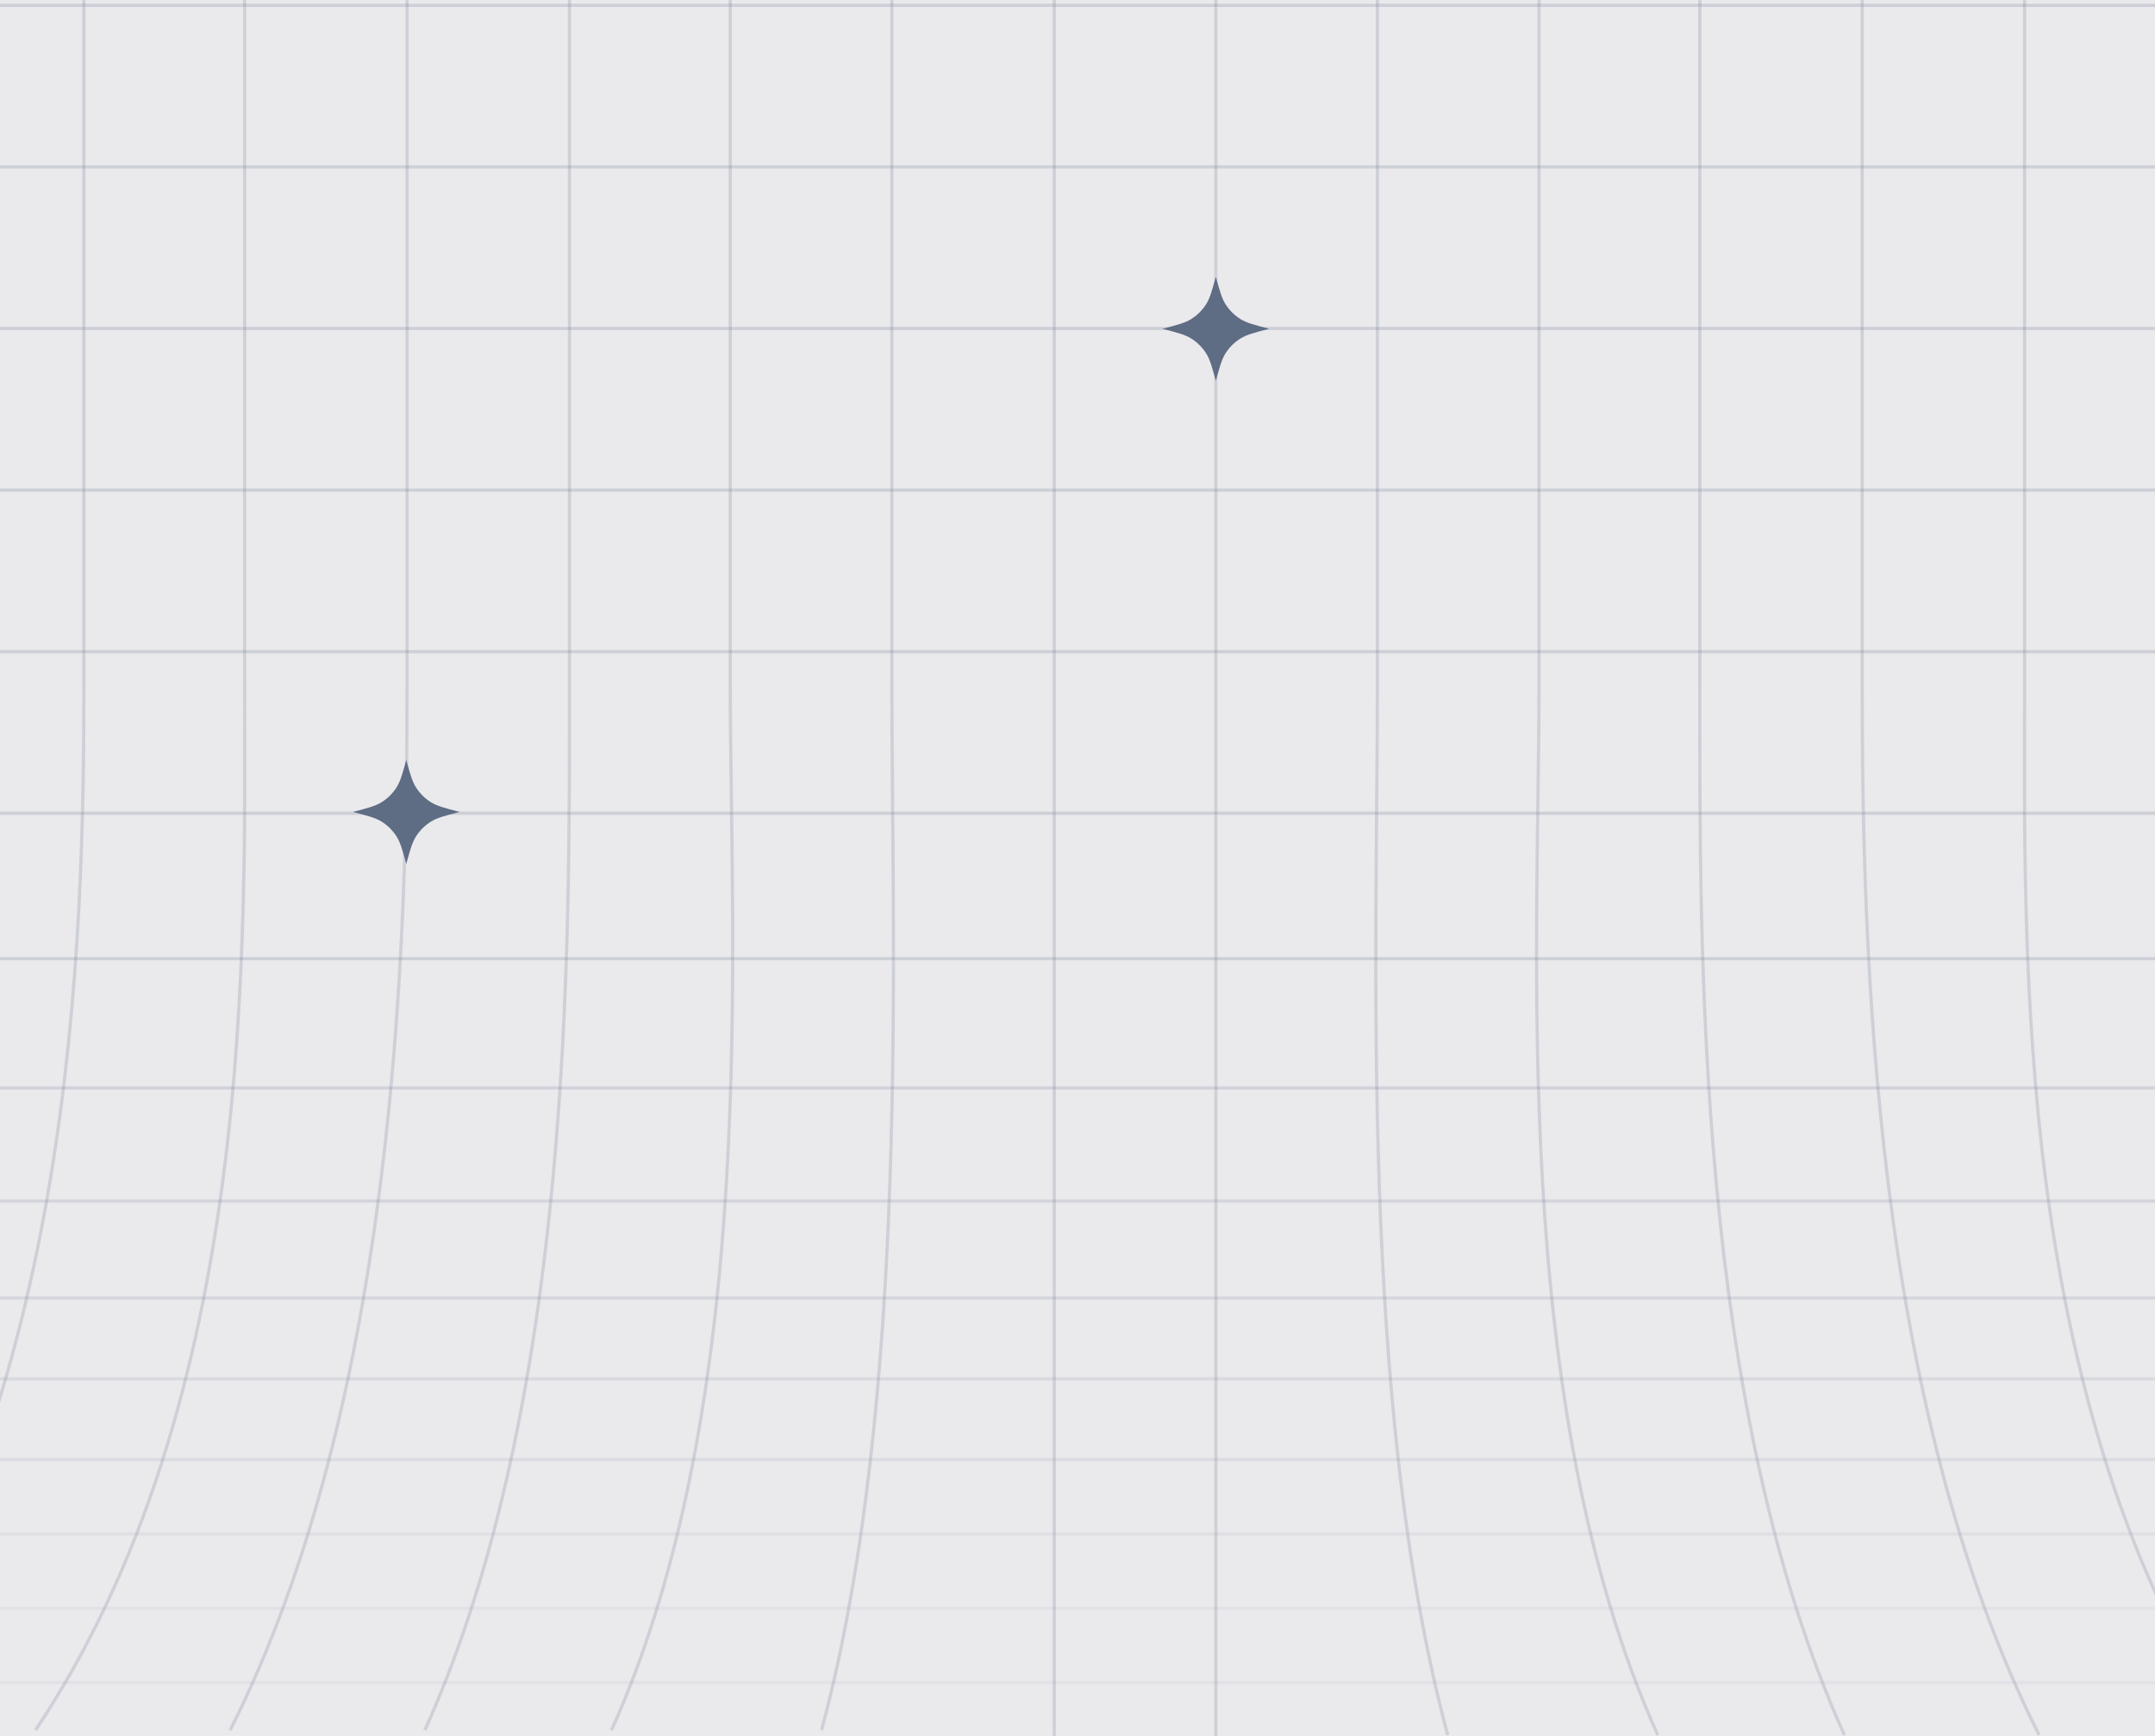
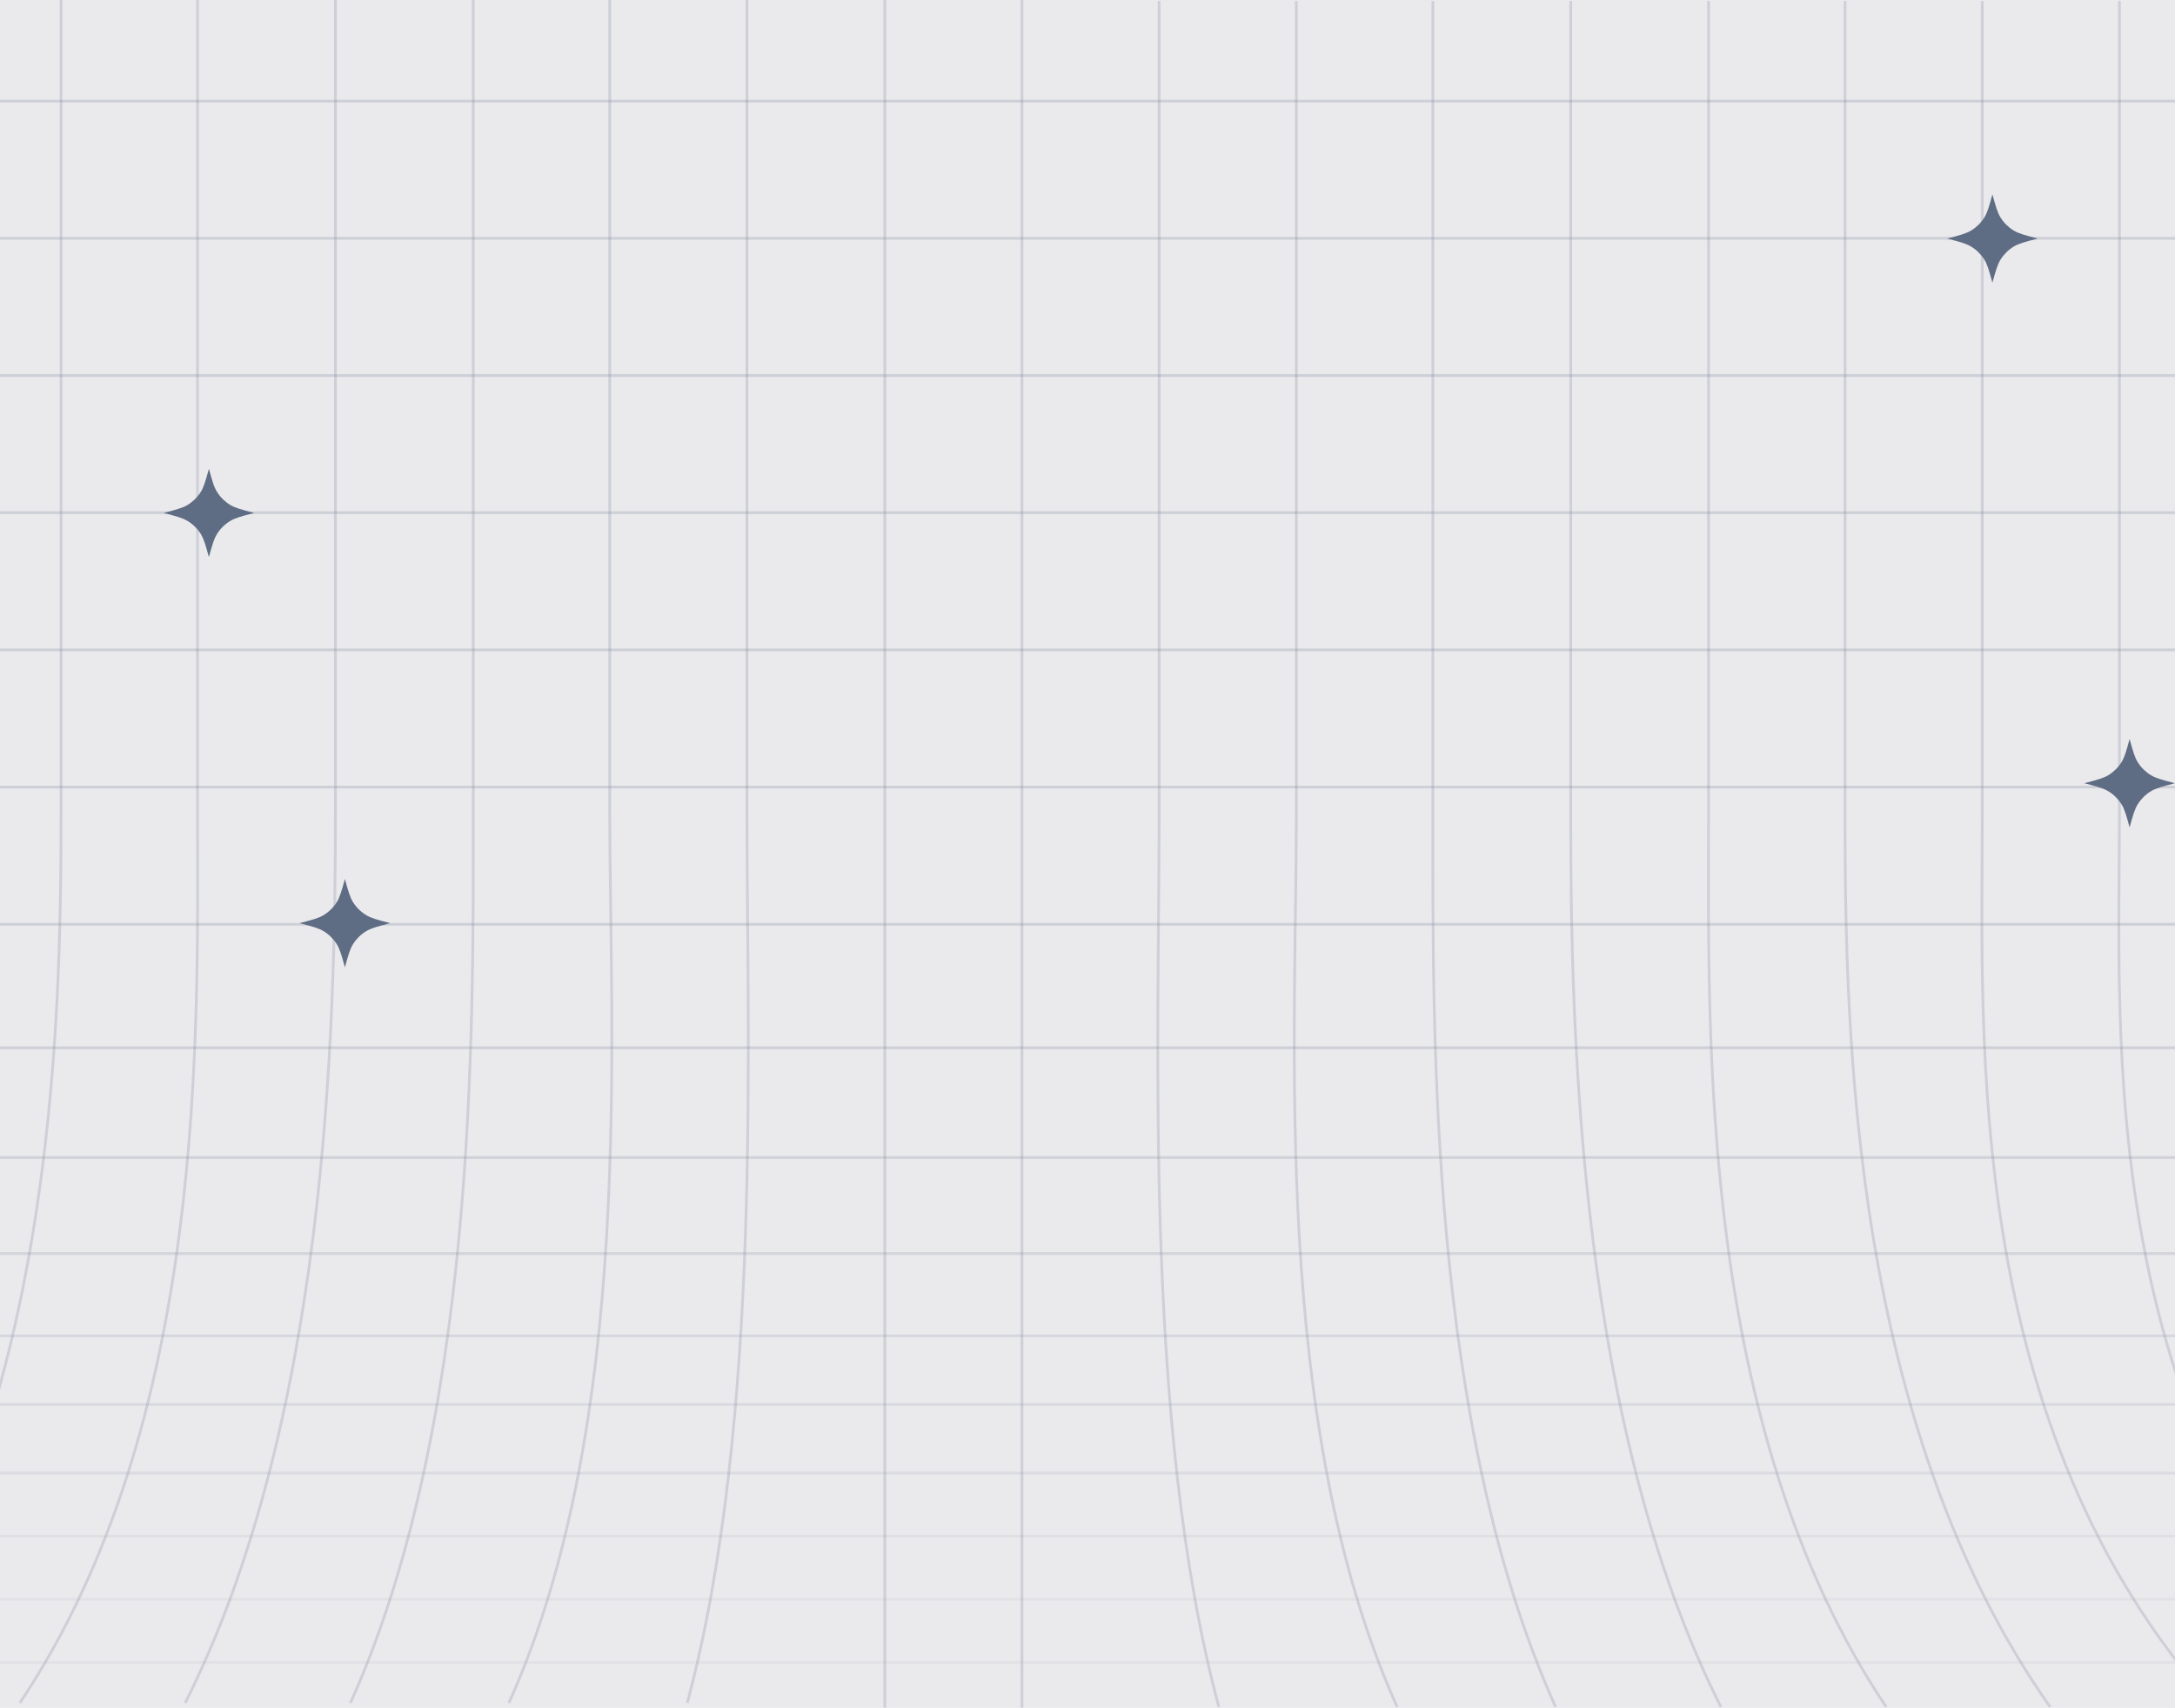
- <svg xmlns="http://www.w3.org/2000/svg" width="360" height="290" viewBox="0 0 360 290" fill="none">
-   <g clip-path="url(#clip0_3915_25306)">
-     <rect width="549" height="335" transform="translate(-86 -45)" fill="#EAE9EC" />
+ <svg xmlns="http://www.w3.org/2000/svg" width="428" height="336" viewBox="0 0 428 336" fill="none">
+   <g clip-path="url(#clip0_5483_15077)">
+     <rect width="428" height="336" fill="#EAE9EC" />
    <g opacity="0.2">
-       <path d="M176.117 -47.699V291.89" stroke="#5E6C84" stroke-width="0.54" />
-       <path d="M203.109 -47.699V291.89" stroke="#5E6C84" stroke-width="0.54" />
-       <path d="M257.097 -45.81V114.537C257.097 157.998 252.103 234.662 276.938 289.865" stroke="#5E6C84" stroke-width="0.54" />
-       <path d="M121.989 -46.619V113.727C121.989 157.188 126.983 233.852 102.148 289.056" stroke="#5E6C84" stroke-width="0.54" />
-       <path d="M230.101 -45.81V114.537C230.101 157.998 226.997 234.662 241.844 289.865" stroke="#5E6C84" stroke-width="0.54" />
-       <path d="M148.985 -46.619V113.727C148.985 157.188 152.089 233.852 137.242 289.056" stroke="#5E6C84" stroke-width="0.54" />
-       <path d="M283.957 -45.81V114.537C283.957 157.998 283.282 234.662 308.117 289.865" stroke="#5E6C84" stroke-width="0.54" />
-       <path d="M95.129 -46.619V113.727C95.129 157.188 95.804 233.852 70.969 289.056" stroke="#5E6C84" stroke-width="0.54" />
-       <path d="M311.09 -45.81V114.537C311.09 157.998 312.844 234.662 340.648 289.865" stroke="#5E6C84" stroke-width="0.54" />
-       <path d="M68.004 -46.619V113.727C68.004 157.188 66.249 233.852 38.445 289.056" stroke="#5E6C84" stroke-width="0.54" />
-       <path d="M338.214 -45.81V114.537C338.214 157.998 336.19 234.662 373.172 289.865" stroke="#5E6C84" stroke-width="0.54" />
-       <path d="M40.872 -46.619V113.727C40.872 157.188 42.896 233.852 5.914 289.056" stroke="#5E6C84" stroke-width="0.54" />
-       <path d="M14.013 -46.619V113.727C14.013 157.188 12.528 233.852 -26.344 289.056" stroke="#5E6C84" stroke-width="0.54" />
+       <path d="M174.117 -1.699V337.89" stroke="#5E6C84" stroke-width="0.54" />
+       <path d="M201.109 -1.699V337.89" stroke="#5E6C84" stroke-width="0.54" />
+       <path d="M255.097 0.19V160.537C255.097 203.998 250.103 280.662 274.938 335.865" stroke="#5E6C84" stroke-width="0.54" />
+       <path d="M119.989 -0.619V159.727C119.989 203.188 124.983 279.852 100.148 335.056" stroke="#5E6C84" stroke-width="0.54" />
+       <path d="M228.101 0.19V160.537C228.101 203.998 224.997 280.662 239.844 335.865" stroke="#5E6C84" stroke-width="0.54" />
+       <path d="M146.985 -0.619V159.727C146.985 203.188 150.089 279.852 135.242 335.056" stroke="#5E6C84" stroke-width="0.54" />
+       <path d="M281.957 0.19V160.537C281.957 203.998 281.282 280.662 306.117 335.865" stroke="#5E6C84" stroke-width="0.54" />
+       <path d="M93.129 -0.619V159.727C93.129 203.188 93.804 279.852 68.969 335.056" stroke="#5E6C84" stroke-width="0.54" />
+       <path d="M309.09 0.19V160.537C309.09 203.998 310.844 280.662 338.648 335.865" stroke="#5E6C84" stroke-width="0.54" />
+       <path d="M66.004 -0.619V159.727C66.004 203.188 64.249 279.852 36.445 335.056" stroke="#5E6C84" stroke-width="0.54" />
+       <path d="M336.214 0.19V160.537C336.214 203.998 334.19 280.662 371.172 335.865" stroke="#5E6C84" stroke-width="0.54" />
+       <path d="M38.872 -0.619V159.727C38.872 203.188 40.896 279.852 3.914 335.056" stroke="#5E6C84" stroke-width="0.54" />
+       <path d="M363.073 0.19V160.537C363.073 203.998 364.558 280.662 403.43 335.865" stroke="#5E6C84" stroke-width="0.54" />
+       <path d="M12.013 -0.619V159.727C12.013 203.188 10.528 279.852 -28.344 335.056" stroke="#5E6C84" stroke-width="0.54" />
+       <path d="M390.073 0.19V160.537C390.073 203.998 386.159 280.662 435.828 335.865" stroke="#5E6C84" stroke-width="0.54" />
+       <path d="M417.064 0.19V160.537C417.064 203.998 412.07 280.662 468.219 335.865" stroke="#5E6C84" stroke-width="0.54" />
    </g>
    <g opacity="0.2">
-       <path d="M-109.758 0.891L488.977 0.891" stroke="#5E6C84" stroke-width="0.54" />
-       <path d="M-109.758 27.886L488.977 27.886" stroke="#5E6C84" stroke-width="0.54" />
-       <path d="M-109.758 54.88L488.977 54.88" stroke="#5E6C84" stroke-width="0.54" />
-       <path d="M-109.758 81.874L488.977 81.874" stroke="#5E6C84" stroke-width="0.54" />
-       <path d="M-109.758 108.868L488.977 108.868" stroke="#5E6C84" stroke-width="0.54" />
-       <path d="M-109.758 135.862L488.977 135.862" stroke="#5E6C84" stroke-width="0.54" />
-       <path d="M-109.758 160.158L488.977 160.158" stroke="#5E6C84" stroke-width="0.54" />
-       <path opacity="0.9" d="M-109.758 181.753L488.977 181.753" stroke="#5E6C84" stroke-width="0.54" />
-       <path opacity="0.8" d="M-109.758 200.649L488.977 200.649" stroke="#5E6C84" stroke-width="0.54" />
-       <path opacity="0.7" d="M-109.758 216.846L488.977 216.846" stroke="#5E6C84" stroke-width="0.54" />
-       <path opacity="0.6" d="M-109.758 230.343L488.977 230.343" stroke="#5E6C84" stroke-width="0.54" />
-       <path opacity="0.5" d="M-109.758 243.84L488.977 243.84" stroke="#5E6C84" stroke-width="0.54" />
-       <path opacity="0.4" d="M-109.758 256.258L488.977 256.258" stroke="#5E6C84" stroke-width="0.54" />
-       <path opacity="0.3" d="M-109.758 268.675L488.977 268.675" stroke="#5E6C84" stroke-width="0.54" />
-       <path opacity="0.3" d="M-109.758 281.093L488.977 281.093" stroke="#5E6C84" stroke-width="0.54" />
+       <path d="M-109.758 19.897L488.977 19.897" stroke="#5E6C84" stroke-width="0.54" />
+       <path d="M-109.758 46.891L488.977 46.891" stroke="#5E6C84" stroke-width="0.54" />
+       <path d="M-109.758 73.886L488.977 73.886" stroke="#5E6C84" stroke-width="0.54" />
+       <path d="M-109.758 100.88L488.977 100.88" stroke="#5E6C84" stroke-width="0.54" />
+       <path d="M-109.758 127.874L488.977 127.874" stroke="#5E6C84" stroke-width="0.54" />
+       <path d="M-109.758 154.868L488.977 154.868" stroke="#5E6C84" stroke-width="0.54" />
+       <path d="M-109.758 181.862L488.977 181.862" stroke="#5E6C84" stroke-width="0.54" />
+       <path d="M-109.758 206.158L488.977 206.158" stroke="#5E6C84" stroke-width="0.54" />
+       <path opacity="0.9" d="M-109.758 227.753L488.977 227.753" stroke="#5E6C84" stroke-width="0.54" />
+       <path opacity="0.8" d="M-109.758 246.649L488.977 246.649" stroke="#5E6C84" stroke-width="0.54" />
+       <path opacity="0.7" d="M-109.758 262.846L488.977 262.846" stroke="#5E6C84" stroke-width="0.54" />
+       <path opacity="0.6" d="M-109.758 276.343L488.977 276.343" stroke="#5E6C84" stroke-width="0.54" />
+       <path opacity="0.5" d="M-109.758 289.84L488.977 289.84" stroke="#5E6C84" stroke-width="0.54" />
+       <path opacity="0.4" d="M-109.758 302.258L488.977 302.258" stroke="#5E6C84" stroke-width="0.54" />
+       <path opacity="0.3" d="M-109.758 314.675L488.977 314.675" stroke="#5E6C84" stroke-width="0.54" />
+       <path opacity="0.3" d="M-109.758 327.093L488.977 327.093" stroke="#5E6C84" stroke-width="0.54" />
    </g>
-     <path d="M67.869 126.954C68.529 129.345 68.859 130.541 69.482 131.528C70.128 132.551 71 133.412 72.031 134.045C73.026 134.655 74.226 134.97 76.625 135.6L76.777 135.64L76.625 135.679C74.226 136.309 73.026 136.624 72.031 137.234C71 137.867 70.128 138.728 69.482 139.751C68.859 140.738 68.529 141.934 67.869 144.325C67.209 141.934 66.879 140.738 66.256 139.751C65.61 138.728 64.738 137.867 63.707 137.234C62.712 136.624 61.512 136.309 59.113 135.679L58.961 135.64L59.113 135.6C61.512 134.97 62.712 134.655 63.707 134.045C64.738 133.412 65.61 132.551 66.256 131.528C66.879 130.541 67.209 129.345 67.869 126.954Z" fill="#5E6C84" />
-     <path d="M203.107 63.612C202.447 61.221 202.117 60.026 201.494 59.039C200.849 58.016 199.976 57.154 198.945 56.522C197.95 55.912 196.751 55.597 194.351 54.967L194.199 54.927L194.351 54.887C196.751 54.257 197.95 53.942 198.945 53.332C199.976 52.699 200.849 51.838 201.494 50.815C202.117 49.828 202.447 48.633 203.107 46.241C203.768 48.633 204.098 49.828 204.721 50.815C205.366 51.838 206.239 52.699 207.27 53.332C208.265 53.942 209.464 54.257 211.864 54.887L212.016 54.927L211.864 54.967C209.464 55.597 208.265 55.912 207.27 56.522C206.239 57.154 205.366 58.016 204.721 59.039C204.098 60.026 203.768 61.221 203.107 63.612Z" fill="#5E6C84" />
+     <path d="M392.072 38.252C392.733 40.643 393.063 41.839 393.685 42.826C394.331 43.849 395.203 44.71 396.235 45.343C397.229 45.953 398.429 46.268 400.828 46.898L400.98 46.937L400.828 46.977C398.429 47.607 397.229 47.922 396.235 48.532C395.203 49.165 394.331 50.026 393.685 51.049C393.063 52.036 392.733 53.232 392.072 55.623C391.412 53.232 391.082 52.036 390.459 51.049C389.813 50.026 388.941 49.165 387.91 48.532C386.915 47.922 385.715 47.607 383.316 46.977L383.164 46.937L383.316 46.898C385.715 46.268 386.915 45.953 387.91 45.343C388.941 44.71 389.813 43.849 390.459 42.826C391.082 41.839 391.412 40.643 392.072 38.252Z" fill="#5E6C84" />
+     <path d="M67.869 172.954C68.529 175.345 68.859 176.541 69.482 177.528C70.128 178.551 71 179.412 72.031 180.045C73.026 180.655 74.226 180.97 76.625 181.6L76.777 181.64L76.625 181.679C74.226 182.309 73.026 182.624 72.031 183.234C71 183.867 70.128 184.728 69.482 185.751C68.859 186.738 68.529 187.934 67.869 190.325C67.209 187.934 66.879 186.738 66.256 185.751C65.61 184.728 64.738 183.867 63.707 183.234C62.712 182.624 61.512 182.309 59.113 181.679L58.961 181.64L59.113 181.6C61.512 180.97 62.712 180.655 63.707 180.045C64.738 179.412 65.61 178.551 66.256 177.528C66.879 176.541 67.209 175.345 67.869 172.954Z" fill="#5E6C84" />
+     <path d="M41.108 109.612C40.447 107.221 40.117 106.026 39.494 105.039C38.849 104.015 37.976 103.154 36.945 102.522C35.95 101.912 34.751 101.597 32.351 100.967L32.199 100.927L32.351 100.887C34.751 100.257 35.95 99.942 36.945 99.332C37.976 98.699 38.849 97.838 39.494 96.815C40.117 95.828 40.447 94.633 41.108 92.241C41.768 94.633 42.098 95.828 42.721 96.815C43.366 97.838 44.239 98.699 45.27 99.332C46.265 99.942 47.464 100.257 49.864 100.887L50.016 100.927L49.864 100.967C47.464 101.597 46.265 101.912 45.27 102.522C44.239 103.154 43.366 104.015 42.721 105.039C42.098 106.026 41.768 107.221 41.108 109.612Z" fill="#5E6C84" />
+     <path d="M419.068 162.791C418.408 160.4 418.078 159.204 417.455 158.217C416.81 157.194 415.937 156.333 414.906 155.7C413.911 155.09 412.712 154.775 410.312 154.145L410.16 154.106L410.312 154.066C412.712 153.436 413.911 153.121 414.906 152.511C415.937 151.878 416.81 151.017 417.455 149.994C418.078 149.007 418.408 147.811 419.068 145.42C419.729 147.811 420.059 149.007 420.682 149.994C421.327 151.017 422.199 151.878 423.231 152.511C424.226 153.121 425.425 153.436 427.825 154.066L427.977 154.106L427.825 154.145C425.425 154.775 424.226 155.09 423.231 155.7C422.199 156.333 421.327 157.194 420.682 158.217C420.059 159.204 419.729 160.4 419.068 162.791Z" fill="#5E6C84" />
  </g>
  <defs>
-     <clipPath id="clip0_3915_25306">
-       <rect width="549" height="335" fill="white" transform="translate(-86 -45)" />
+     <clipPath id="clip0_5483_15077">
+       <rect width="428" height="336" fill="white" />
    </clipPath>
  </defs>
</svg>
